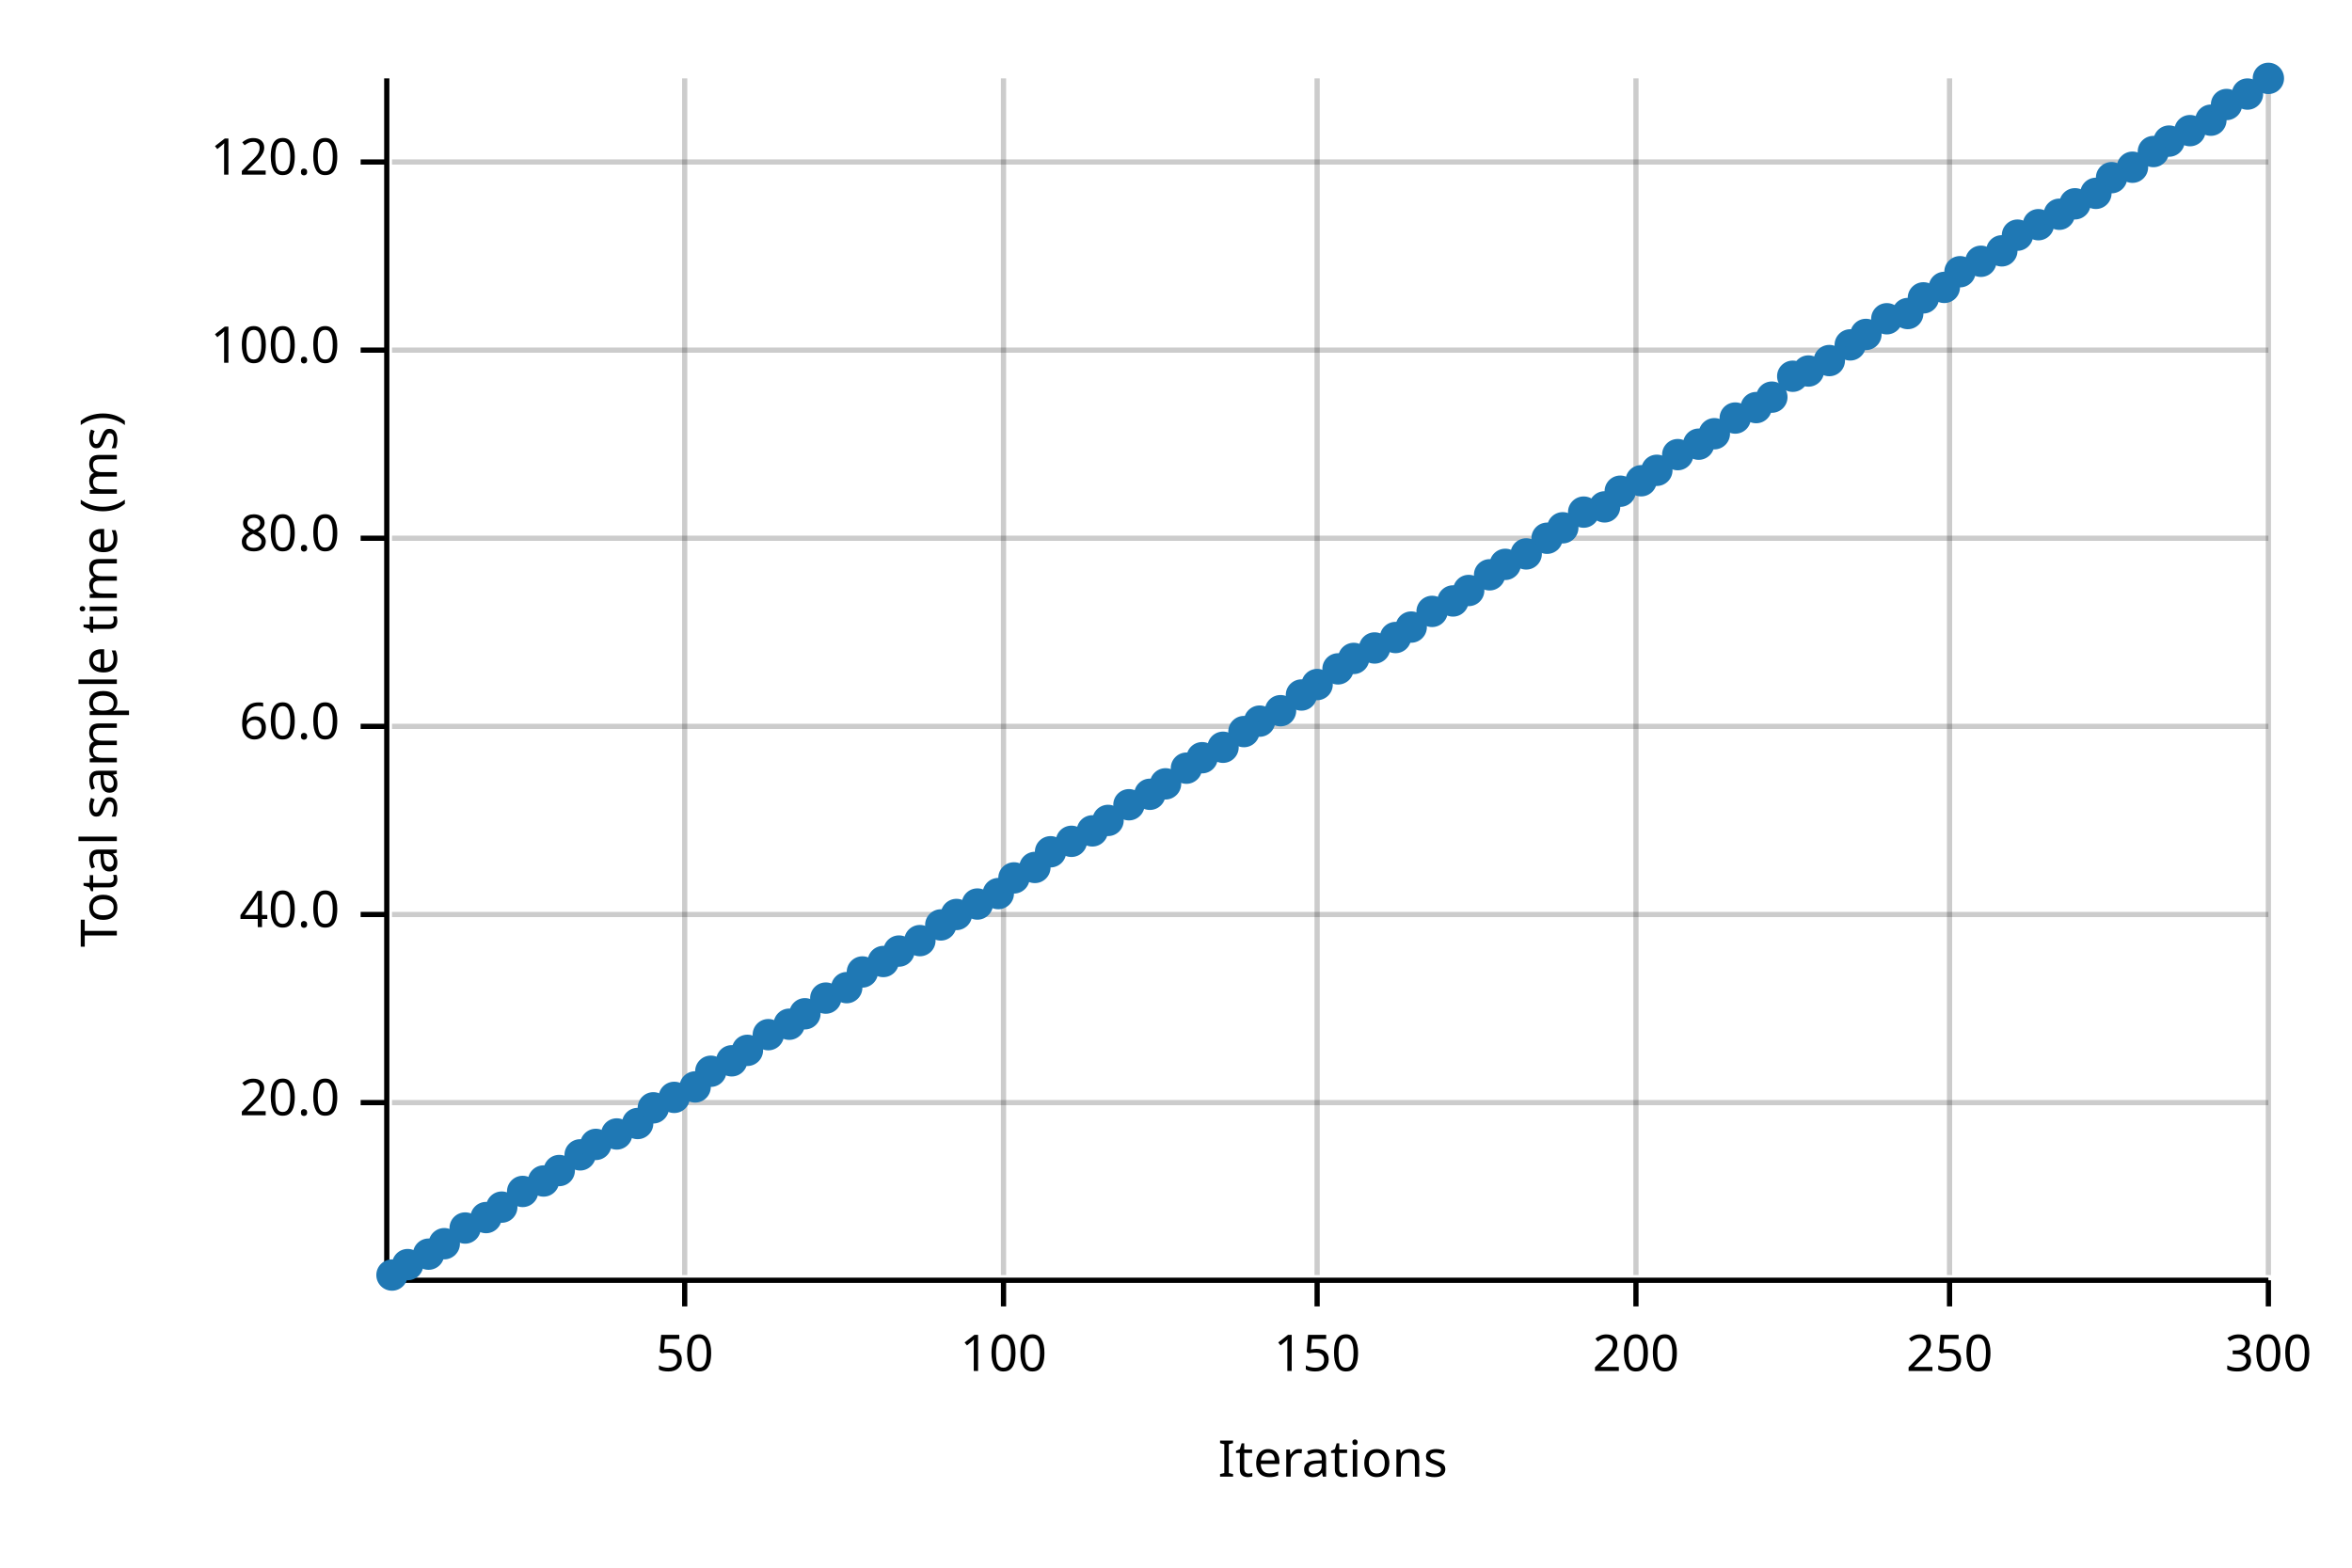
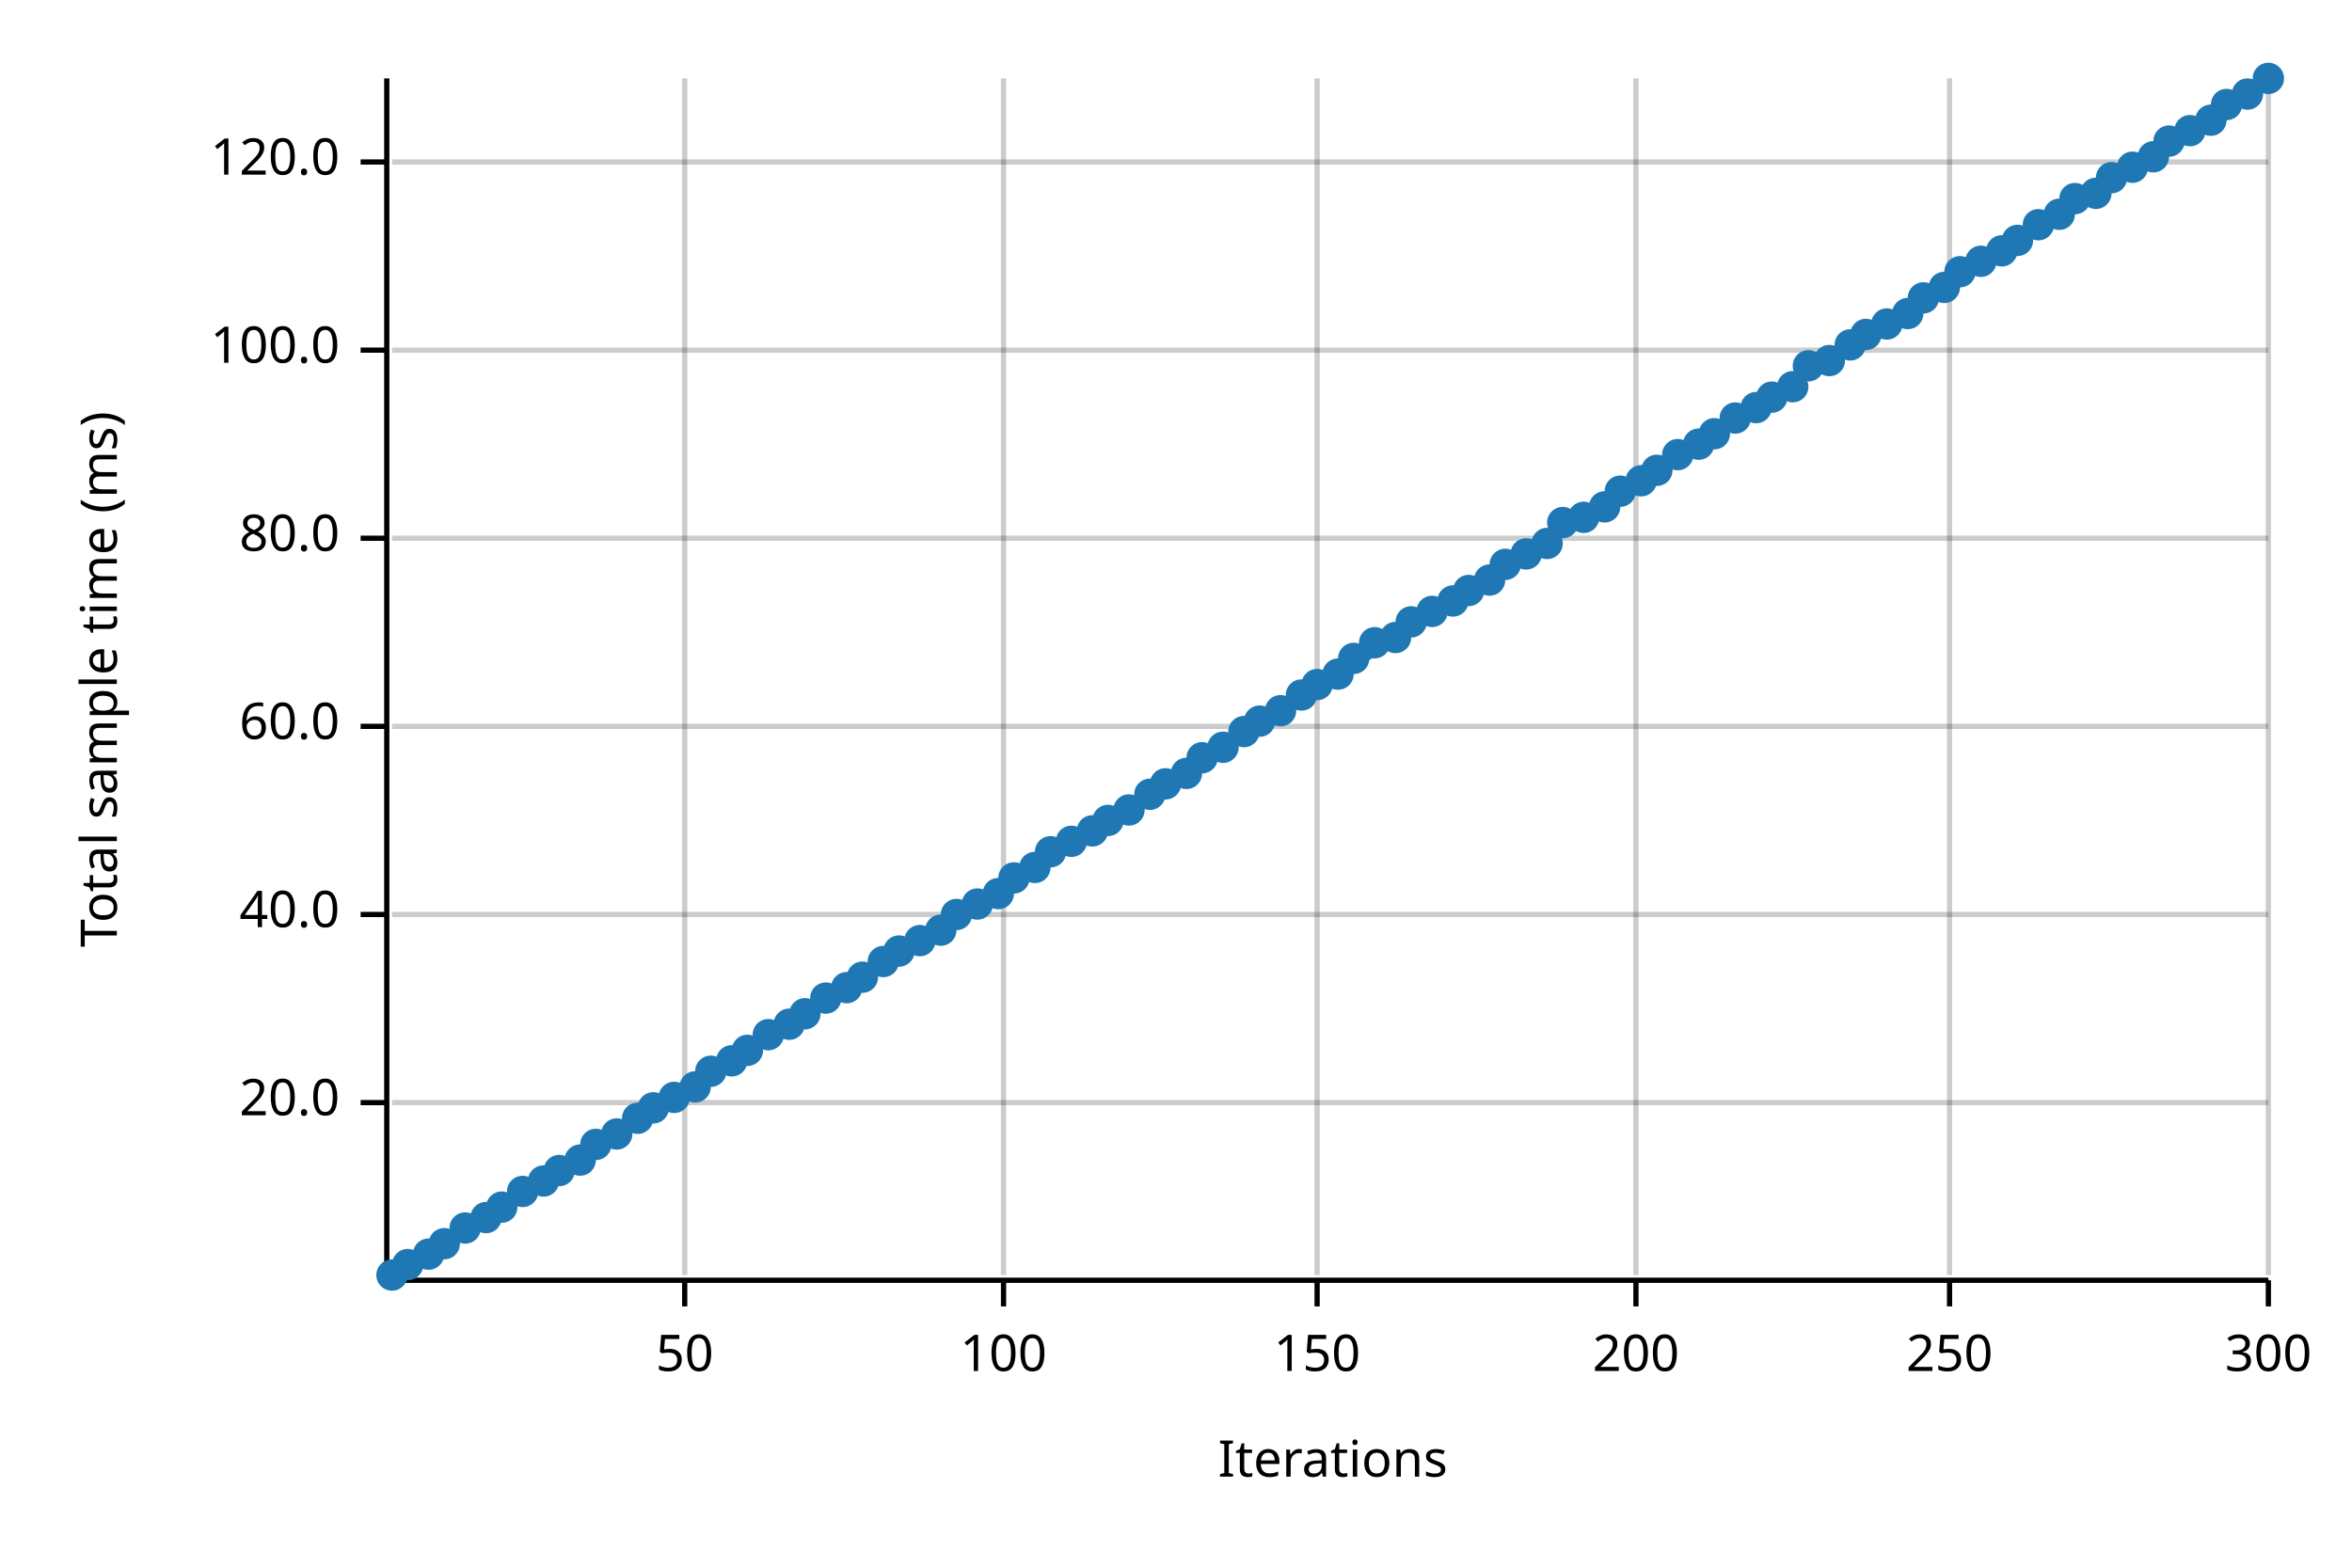
<svg xmlns="http://www.w3.org/2000/svg" width="450" height="300" viewBox="0 0 450 300">
  <text x="15" y="130" dy="0.76em" text-anchor="middle" font-family="sans-serif" font-size="9.677" opacity="1" fill="#000000" transform="rotate(270, 15, 130)">
Total sample time (ms)
</text>
  <text x="255" y="285" dy="-0.5ex" text-anchor="middle" font-family="sans-serif" font-size="9.677" opacity="1" fill="#000000">
Iterations
</text>
  <line opacity="0.2" stroke="#000000" stroke-width="1" x1="131" y1="244" x2="131" y2="15" />
  <line opacity="0.2" stroke="#000000" stroke-width="1" x1="192" y1="244" x2="192" y2="15" />
  <line opacity="0.2" stroke="#000000" stroke-width="1" x1="252" y1="244" x2="252" y2="15" />
  <line opacity="0.2" stroke="#000000" stroke-width="1" x1="313" y1="244" x2="313" y2="15" />
  <line opacity="0.2" stroke="#000000" stroke-width="1" x1="373" y1="244" x2="373" y2="15" />
  <line opacity="0.2" stroke="#000000" stroke-width="1" x1="434" y1="244" x2="434" y2="15" />
  <line opacity="0.2" stroke="#000000" stroke-width="1" x1="75" y1="211" x2="434" y2="211" />
  <line opacity="0.2" stroke="#000000" stroke-width="1" x1="75" y1="175" x2="434" y2="175" />
  <line opacity="0.2" stroke="#000000" stroke-width="1" x1="75" y1="139" x2="434" y2="139" />
  <line opacity="0.2" stroke="#000000" stroke-width="1" x1="75" y1="103" x2="434" y2="103" />
  <line opacity="0.2" stroke="#000000" stroke-width="1" x1="75" y1="67" x2="434" y2="67" />
  <line opacity="0.2" stroke="#000000" stroke-width="1" x1="75" y1="31" x2="434" y2="31" />
  <polyline fill="none" opacity="1" stroke="#000000" stroke-width="1" points="74,15 74,244 " />
  <text x="65" y="211" dy="0.5ex" text-anchor="end" font-family="sans-serif" font-size="9.677" opacity="1" fill="#000000">
20.0
</text>
  <polyline fill="none" opacity="1" stroke="#000000" stroke-width="1" points="69,211 74,211 " />
  <text x="65" y="175" dy="0.5ex" text-anchor="end" font-family="sans-serif" font-size="9.677" opacity="1" fill="#000000">
40.0
</text>
  <polyline fill="none" opacity="1" stroke="#000000" stroke-width="1" points="69,175 74,175 " />
  <text x="65" y="139" dy="0.5ex" text-anchor="end" font-family="sans-serif" font-size="9.677" opacity="1" fill="#000000">
60.0
</text>
  <polyline fill="none" opacity="1" stroke="#000000" stroke-width="1" points="69,139 74,139 " />
  <text x="65" y="103" dy="0.5ex" text-anchor="end" font-family="sans-serif" font-size="9.677" opacity="1" fill="#000000">
80.0
</text>
  <polyline fill="none" opacity="1" stroke="#000000" stroke-width="1" points="69,103 74,103 " />
  <text x="65" y="67" dy="0.5ex" text-anchor="end" font-family="sans-serif" font-size="9.677" opacity="1" fill="#000000">
100.0
</text>
  <polyline fill="none" opacity="1" stroke="#000000" stroke-width="1" points="69,67 74,67 " />
  <text x="65" y="31" dy="0.5ex" text-anchor="end" font-family="sans-serif" font-size="9.677" opacity="1" fill="#000000">
120.0
</text>
  <polyline fill="none" opacity="1" stroke="#000000" stroke-width="1" points="69,31 74,31 " />
  <polyline fill="none" opacity="1" stroke="#000000" stroke-width="1" points="75,245 434,245 " />
  <text x="131" y="255" dy="0.76em" text-anchor="middle" font-family="sans-serif" font-size="9.677" opacity="1" fill="#000000">
50
</text>
  <polyline fill="none" opacity="1" stroke="#000000" stroke-width="1" points="131,245 131,250 " />
  <text x="192" y="255" dy="0.76em" text-anchor="middle" font-family="sans-serif" font-size="9.677" opacity="1" fill="#000000">
100
</text>
  <polyline fill="none" opacity="1" stroke="#000000" stroke-width="1" points="192,245 192,250 " />
  <text x="252" y="255" dy="0.76em" text-anchor="middle" font-family="sans-serif" font-size="9.677" opacity="1" fill="#000000">
150
</text>
  <polyline fill="none" opacity="1" stroke="#000000" stroke-width="1" points="252,245 252,250 " />
  <text x="313" y="255" dy="0.76em" text-anchor="middle" font-family="sans-serif" font-size="9.677" opacity="1" fill="#000000">
200
</text>
  <polyline fill="none" opacity="1" stroke="#000000" stroke-width="1" points="313,245 313,250 " />
  <text x="373" y="255" dy="0.76em" text-anchor="middle" font-family="sans-serif" font-size="9.677" opacity="1" fill="#000000">
250
</text>
  <polyline fill="none" opacity="1" stroke="#000000" stroke-width="1" points="373,245 373,250 " />
  <text x="434" y="255" dy="0.76em" text-anchor="middle" font-family="sans-serif" font-size="9.677" opacity="1" fill="#000000">
300
</text>
  <polyline fill="none" opacity="1" stroke="#000000" stroke-width="1" points="434,245 434,250 " />
  <circle cx="75" cy="244" r="3" opacity="1" fill="#1F78B4" stroke="none" stroke-width="1" />
  <circle cx="78" cy="242" r="3" opacity="1" fill="#1F78B4" stroke="none" stroke-width="1" />
  <circle cx="82" cy="240" r="3" opacity="1" fill="#1F78B4" stroke="none" stroke-width="1" />
  <circle cx="85" cy="238" r="3" opacity="1" fill="#1F78B4" stroke="none" stroke-width="1" />
  <circle cx="89" cy="235" r="3" opacity="1" fill="#1F78B4" stroke="none" stroke-width="1" />
  <circle cx="93" cy="233" r="3" opacity="1" fill="#1F78B4" stroke="none" stroke-width="1" />
  <circle cx="96" cy="231" r="3" opacity="1" fill="#1F78B4" stroke="none" stroke-width="1" />
  <circle cx="100" cy="228" r="3" opacity="1" fill="#1F78B4" stroke="none" stroke-width="1" />
  <circle cx="104" cy="226" r="3" opacity="1" fill="#1F78B4" stroke="none" stroke-width="1" />
  <circle cx="107" cy="224" r="3" opacity="1" fill="#1F78B4" stroke="none" stroke-width="1" />
-   <circle cx="111" cy="221" r="3" opacity="1" fill="#1F78B4" stroke="none" stroke-width="1" />
+   <circle cx="111" cy="222" r="3" opacity="1" fill="#1F78B4" stroke="none" stroke-width="1" />
  <circle cx="114" cy="219" r="3" opacity="1" fill="#1F78B4" stroke="none" stroke-width="1" />
  <circle cx="118" cy="217" r="3" opacity="1" fill="#1F78B4" stroke="none" stroke-width="1" />
-   <circle cx="122" cy="215" r="3" opacity="1" fill="#1F78B4" stroke="none" stroke-width="1" />
+   <circle cx="122" cy="214" r="3" opacity="1" fill="#1F78B4" stroke="none" stroke-width="1" />
  <circle cx="125" cy="212" r="3" opacity="1" fill="#1F78B4" stroke="none" stroke-width="1" />
  <circle cx="129" cy="210" r="3" opacity="1" fill="#1F78B4" stroke="none" stroke-width="1" />
  <circle cx="133" cy="208" r="3" opacity="1" fill="#1F78B4" stroke="none" stroke-width="1" />
  <circle cx="136" cy="205" r="3" opacity="1" fill="#1F78B4" stroke="none" stroke-width="1" />
  <circle cx="140" cy="203" r="3" opacity="1" fill="#1F78B4" stroke="none" stroke-width="1" />
  <circle cx="143" cy="201" r="3" opacity="1" fill="#1F78B4" stroke="none" stroke-width="1" />
  <circle cx="147" cy="198" r="3" opacity="1" fill="#1F78B4" stroke="none" stroke-width="1" />
  <circle cx="151" cy="196" r="3" opacity="1" fill="#1F78B4" stroke="none" stroke-width="1" />
  <circle cx="154" cy="194" r="3" opacity="1" fill="#1F78B4" stroke="none" stroke-width="1" />
  <circle cx="158" cy="191" r="3" opacity="1" fill="#1F78B4" stroke="none" stroke-width="1" />
  <circle cx="162" cy="189" r="3" opacity="1" fill="#1F78B4" stroke="none" stroke-width="1" />
-   <circle cx="165" cy="186" r="3" opacity="1" fill="#1F78B4" stroke="none" stroke-width="1" />
+   <circle cx="165" cy="187" r="3" opacity="1" fill="#1F78B4" stroke="none" stroke-width="1" />
  <circle cx="169" cy="184" r="3" opacity="1" fill="#1F78B4" stroke="none" stroke-width="1" />
  <circle cx="172" cy="182" r="3" opacity="1" fill="#1F78B4" stroke="none" stroke-width="1" />
  <circle cx="176" cy="180" r="3" opacity="1" fill="#1F78B4" stroke="none" stroke-width="1" />
-   <circle cx="180" cy="177" r="3" opacity="1" fill="#1F78B4" stroke="none" stroke-width="1" />
+   <circle cx="180" cy="178" r="3" opacity="1" fill="#1F78B4" stroke="none" stroke-width="1" />
  <circle cx="183" cy="175" r="3" opacity="1" fill="#1F78B4" stroke="none" stroke-width="1" />
  <circle cx="187" cy="173" r="3" opacity="1" fill="#1F78B4" stroke="none" stroke-width="1" />
  <circle cx="191" cy="171" r="3" opacity="1" fill="#1F78B4" stroke="none" stroke-width="1" />
  <circle cx="194" cy="168" r="3" opacity="1" fill="#1F78B4" stroke="none" stroke-width="1" />
  <circle cx="198" cy="166" r="3" opacity="1" fill="#1F78B4" stroke="none" stroke-width="1" />
  <circle cx="201" cy="163" r="3" opacity="1" fill="#1F78B4" stroke="none" stroke-width="1" />
  <circle cx="205" cy="161" r="3" opacity="1" fill="#1F78B4" stroke="none" stroke-width="1" />
  <circle cx="209" cy="159" r="3" opacity="1" fill="#1F78B4" stroke="none" stroke-width="1" />
  <circle cx="212" cy="157" r="3" opacity="1" fill="#1F78B4" stroke="none" stroke-width="1" />
-   <circle cx="216" cy="154" r="3" opacity="1" fill="#1F78B4" stroke="none" stroke-width="1" />
+   <circle cx="216" cy="155" r="3" opacity="1" fill="#1F78B4" stroke="none" stroke-width="1" />
  <circle cx="220" cy="152" r="3" opacity="1" fill="#1F78B4" stroke="none" stroke-width="1" />
  <circle cx="223" cy="150" r="3" opacity="1" fill="#1F78B4" stroke="none" stroke-width="1" />
-   <circle cx="227" cy="147" r="3" opacity="1" fill="#1F78B4" stroke="none" stroke-width="1" />
+   <circle cx="227" cy="148" r="3" opacity="1" fill="#1F78B4" stroke="none" stroke-width="1" />
  <circle cx="230" cy="145" r="3" opacity="1" fill="#1F78B4" stroke="none" stroke-width="1" />
  <circle cx="234" cy="143" r="3" opacity="1" fill="#1F78B4" stroke="none" stroke-width="1" />
  <circle cx="238" cy="140" r="3" opacity="1" fill="#1F78B4" stroke="none" stroke-width="1" />
  <circle cx="241" cy="138" r="3" opacity="1" fill="#1F78B4" stroke="none" stroke-width="1" />
  <circle cx="245" cy="136" r="3" opacity="1" fill="#1F78B4" stroke="none" stroke-width="1" />
  <circle cx="249" cy="133" r="3" opacity="1" fill="#1F78B4" stroke="none" stroke-width="1" />
  <circle cx="252" cy="131" r="3" opacity="1" fill="#1F78B4" stroke="none" stroke-width="1" />
-   <circle cx="256" cy="128" r="3" opacity="1" fill="#1F78B4" stroke="none" stroke-width="1" />
+   <circle cx="256" cy="129" r="3" opacity="1" fill="#1F78B4" stroke="none" stroke-width="1" />
  <circle cx="259" cy="126" r="3" opacity="1" fill="#1F78B4" stroke="none" stroke-width="1" />
-   <circle cx="263" cy="124" r="3" opacity="1" fill="#1F78B4" stroke="none" stroke-width="1" />
+   <circle cx="263" cy="123" r="3" opacity="1" fill="#1F78B4" stroke="none" stroke-width="1" />
  <circle cx="267" cy="122" r="3" opacity="1" fill="#1F78B4" stroke="none" stroke-width="1" />
-   <circle cx="270" cy="120" r="3" opacity="1" fill="#1F78B4" stroke="none" stroke-width="1" />
+   <circle cx="270" cy="119" r="3" opacity="1" fill="#1F78B4" stroke="none" stroke-width="1" />
  <circle cx="274" cy="117" r="3" opacity="1" fill="#1F78B4" stroke="none" stroke-width="1" />
  <circle cx="278" cy="115" r="3" opacity="1" fill="#1F78B4" stroke="none" stroke-width="1" />
  <circle cx="281" cy="113" r="3" opacity="1" fill="#1F78B4" stroke="none" stroke-width="1" />
-   <circle cx="285" cy="110" r="3" opacity="1" fill="#1F78B4" stroke="none" stroke-width="1" />
+   <circle cx="285" cy="111" r="3" opacity="1" fill="#1F78B4" stroke="none" stroke-width="1" />
  <circle cx="288" cy="108" r="3" opacity="1" fill="#1F78B4" stroke="none" stroke-width="1" />
  <circle cx="292" cy="106" r="3" opacity="1" fill="#1F78B4" stroke="none" stroke-width="1" />
-   <circle cx="296" cy="103" r="3" opacity="1" fill="#1F78B4" stroke="none" stroke-width="1" />
-   <circle cx="299" cy="101" r="3" opacity="1" fill="#1F78B4" stroke="none" stroke-width="1" />
-   <circle cx="303" cy="98" r="3" opacity="1" fill="#1F78B4" stroke="none" stroke-width="1" />
+   <circle cx="296" cy="104" r="3" opacity="1" fill="#1F78B4" stroke="none" stroke-width="1" />
+   <circle cx="299" cy="100" r="3" opacity="1" fill="#1F78B4" stroke="none" stroke-width="1" />
+   <circle cx="303" cy="99" r="3" opacity="1" fill="#1F78B4" stroke="none" stroke-width="1" />
  <circle cx="307" cy="97" r="3" opacity="1" fill="#1F78B4" stroke="none" stroke-width="1" />
  <circle cx="310" cy="94" r="3" opacity="1" fill="#1F78B4" stroke="none" stroke-width="1" />
  <circle cx="314" cy="92" r="3" opacity="1" fill="#1F78B4" stroke="none" stroke-width="1" />
  <circle cx="317" cy="90" r="3" opacity="1" fill="#1F78B4" stroke="none" stroke-width="1" />
  <circle cx="321" cy="87" r="3" opacity="1" fill="#1F78B4" stroke="none" stroke-width="1" />
  <circle cx="325" cy="85" r="3" opacity="1" fill="#1F78B4" stroke="none" stroke-width="1" />
  <circle cx="328" cy="83" r="3" opacity="1" fill="#1F78B4" stroke="none" stroke-width="1" />
  <circle cx="332" cy="80" r="3" opacity="1" fill="#1F78B4" stroke="none" stroke-width="1" />
  <circle cx="336" cy="78" r="3" opacity="1" fill="#1F78B4" stroke="none" stroke-width="1" />
  <circle cx="339" cy="76" r="3" opacity="1" fill="#1F78B4" stroke="none" stroke-width="1" />
-   <circle cx="343" cy="72" r="3" opacity="1" fill="#1F78B4" stroke="none" stroke-width="1" />
-   <circle cx="346" cy="71" r="3" opacity="1" fill="#1F78B4" stroke="none" stroke-width="1" />
+   <circle cx="343" cy="74" r="3" opacity="1" fill="#1F78B4" stroke="none" stroke-width="1" />
+   <circle cx="346" cy="70" r="3" opacity="1" fill="#1F78B4" stroke="none" stroke-width="1" />
  <circle cx="350" cy="69" r="3" opacity="1" fill="#1F78B4" stroke="none" stroke-width="1" />
  <circle cx="354" cy="66" r="3" opacity="1" fill="#1F78B4" stroke="none" stroke-width="1" />
  <circle cx="357" cy="64" r="3" opacity="1" fill="#1F78B4" stroke="none" stroke-width="1" />
-   <circle cx="361" cy="61" r="3" opacity="1" fill="#1F78B4" stroke="none" stroke-width="1" />
+   <circle cx="361" cy="62" r="3" opacity="1" fill="#1F78B4" stroke="none" stroke-width="1" />
  <circle cx="365" cy="60" r="3" opacity="1" fill="#1F78B4" stroke="none" stroke-width="1" />
  <circle cx="368" cy="57" r="3" opacity="1" fill="#1F78B4" stroke="none" stroke-width="1" />
  <circle cx="372" cy="55" r="3" opacity="1" fill="#1F78B4" stroke="none" stroke-width="1" />
  <circle cx="375" cy="52" r="3" opacity="1" fill="#1F78B4" stroke="none" stroke-width="1" />
  <circle cx="379" cy="50" r="3" opacity="1" fill="#1F78B4" stroke="none" stroke-width="1" />
  <circle cx="383" cy="48" r="3" opacity="1" fill="#1F78B4" stroke="none" stroke-width="1" />
-   <circle cx="386" cy="45" r="3" opacity="1" fill="#1F78B4" stroke="none" stroke-width="1" />
+   <circle cx="386" cy="46" r="3" opacity="1" fill="#1F78B4" stroke="none" stroke-width="1" />
  <circle cx="390" cy="43" r="3" opacity="1" fill="#1F78B4" stroke="none" stroke-width="1" />
  <circle cx="394" cy="41" r="3" opacity="1" fill="#1F78B4" stroke="none" stroke-width="1" />
-   <circle cx="397" cy="39" r="3" opacity="1" fill="#1F78B4" stroke="none" stroke-width="1" />
+   <circle cx="397" cy="38" r="3" opacity="1" fill="#1F78B4" stroke="none" stroke-width="1" />
  <circle cx="401" cy="37" r="3" opacity="1" fill="#1F78B4" stroke="none" stroke-width="1" />
  <circle cx="404" cy="34" r="3" opacity="1" fill="#1F78B4" stroke="none" stroke-width="1" />
  <circle cx="408" cy="32" r="3" opacity="1" fill="#1F78B4" stroke="none" stroke-width="1" />
-   <circle cx="412" cy="29" r="3" opacity="1" fill="#1F78B4" stroke="none" stroke-width="1" />
+   <circle cx="412" cy="30" r="3" opacity="1" fill="#1F78B4" stroke="none" stroke-width="1" />
  <circle cx="415" cy="27" r="3" opacity="1" fill="#1F78B4" stroke="none" stroke-width="1" />
  <circle cx="419" cy="25" r="3" opacity="1" fill="#1F78B4" stroke="none" stroke-width="1" />
  <circle cx="423" cy="23" r="3" opacity="1" fill="#1F78B4" stroke="none" stroke-width="1" />
  <circle cx="426" cy="20" r="3" opacity="1" fill="#1F78B4" stroke="none" stroke-width="1" />
  <circle cx="430" cy="18" r="3" opacity="1" fill="#1F78B4" stroke="none" stroke-width="1" />
  <circle cx="434" cy="15" r="3" opacity="1" fill="#1F78B4" stroke="none" stroke-width="1" />
-   <polyline fill="none" opacity="1" stroke="#1F78B4" stroke-width="1" points="75,245 434,15 " />
-   <polygon opacity="0.25" fill="#1F78B4" points="75,245 434,15 434,15 " />
+   <polyline fill="none" opacity="1" stroke="#1F78B4" stroke-width="1" points="75,245 434,16 " />
+   <polygon opacity="0.25" fill="#1F78B4" points="75,245 434,16 434,15 " />
</svg>
